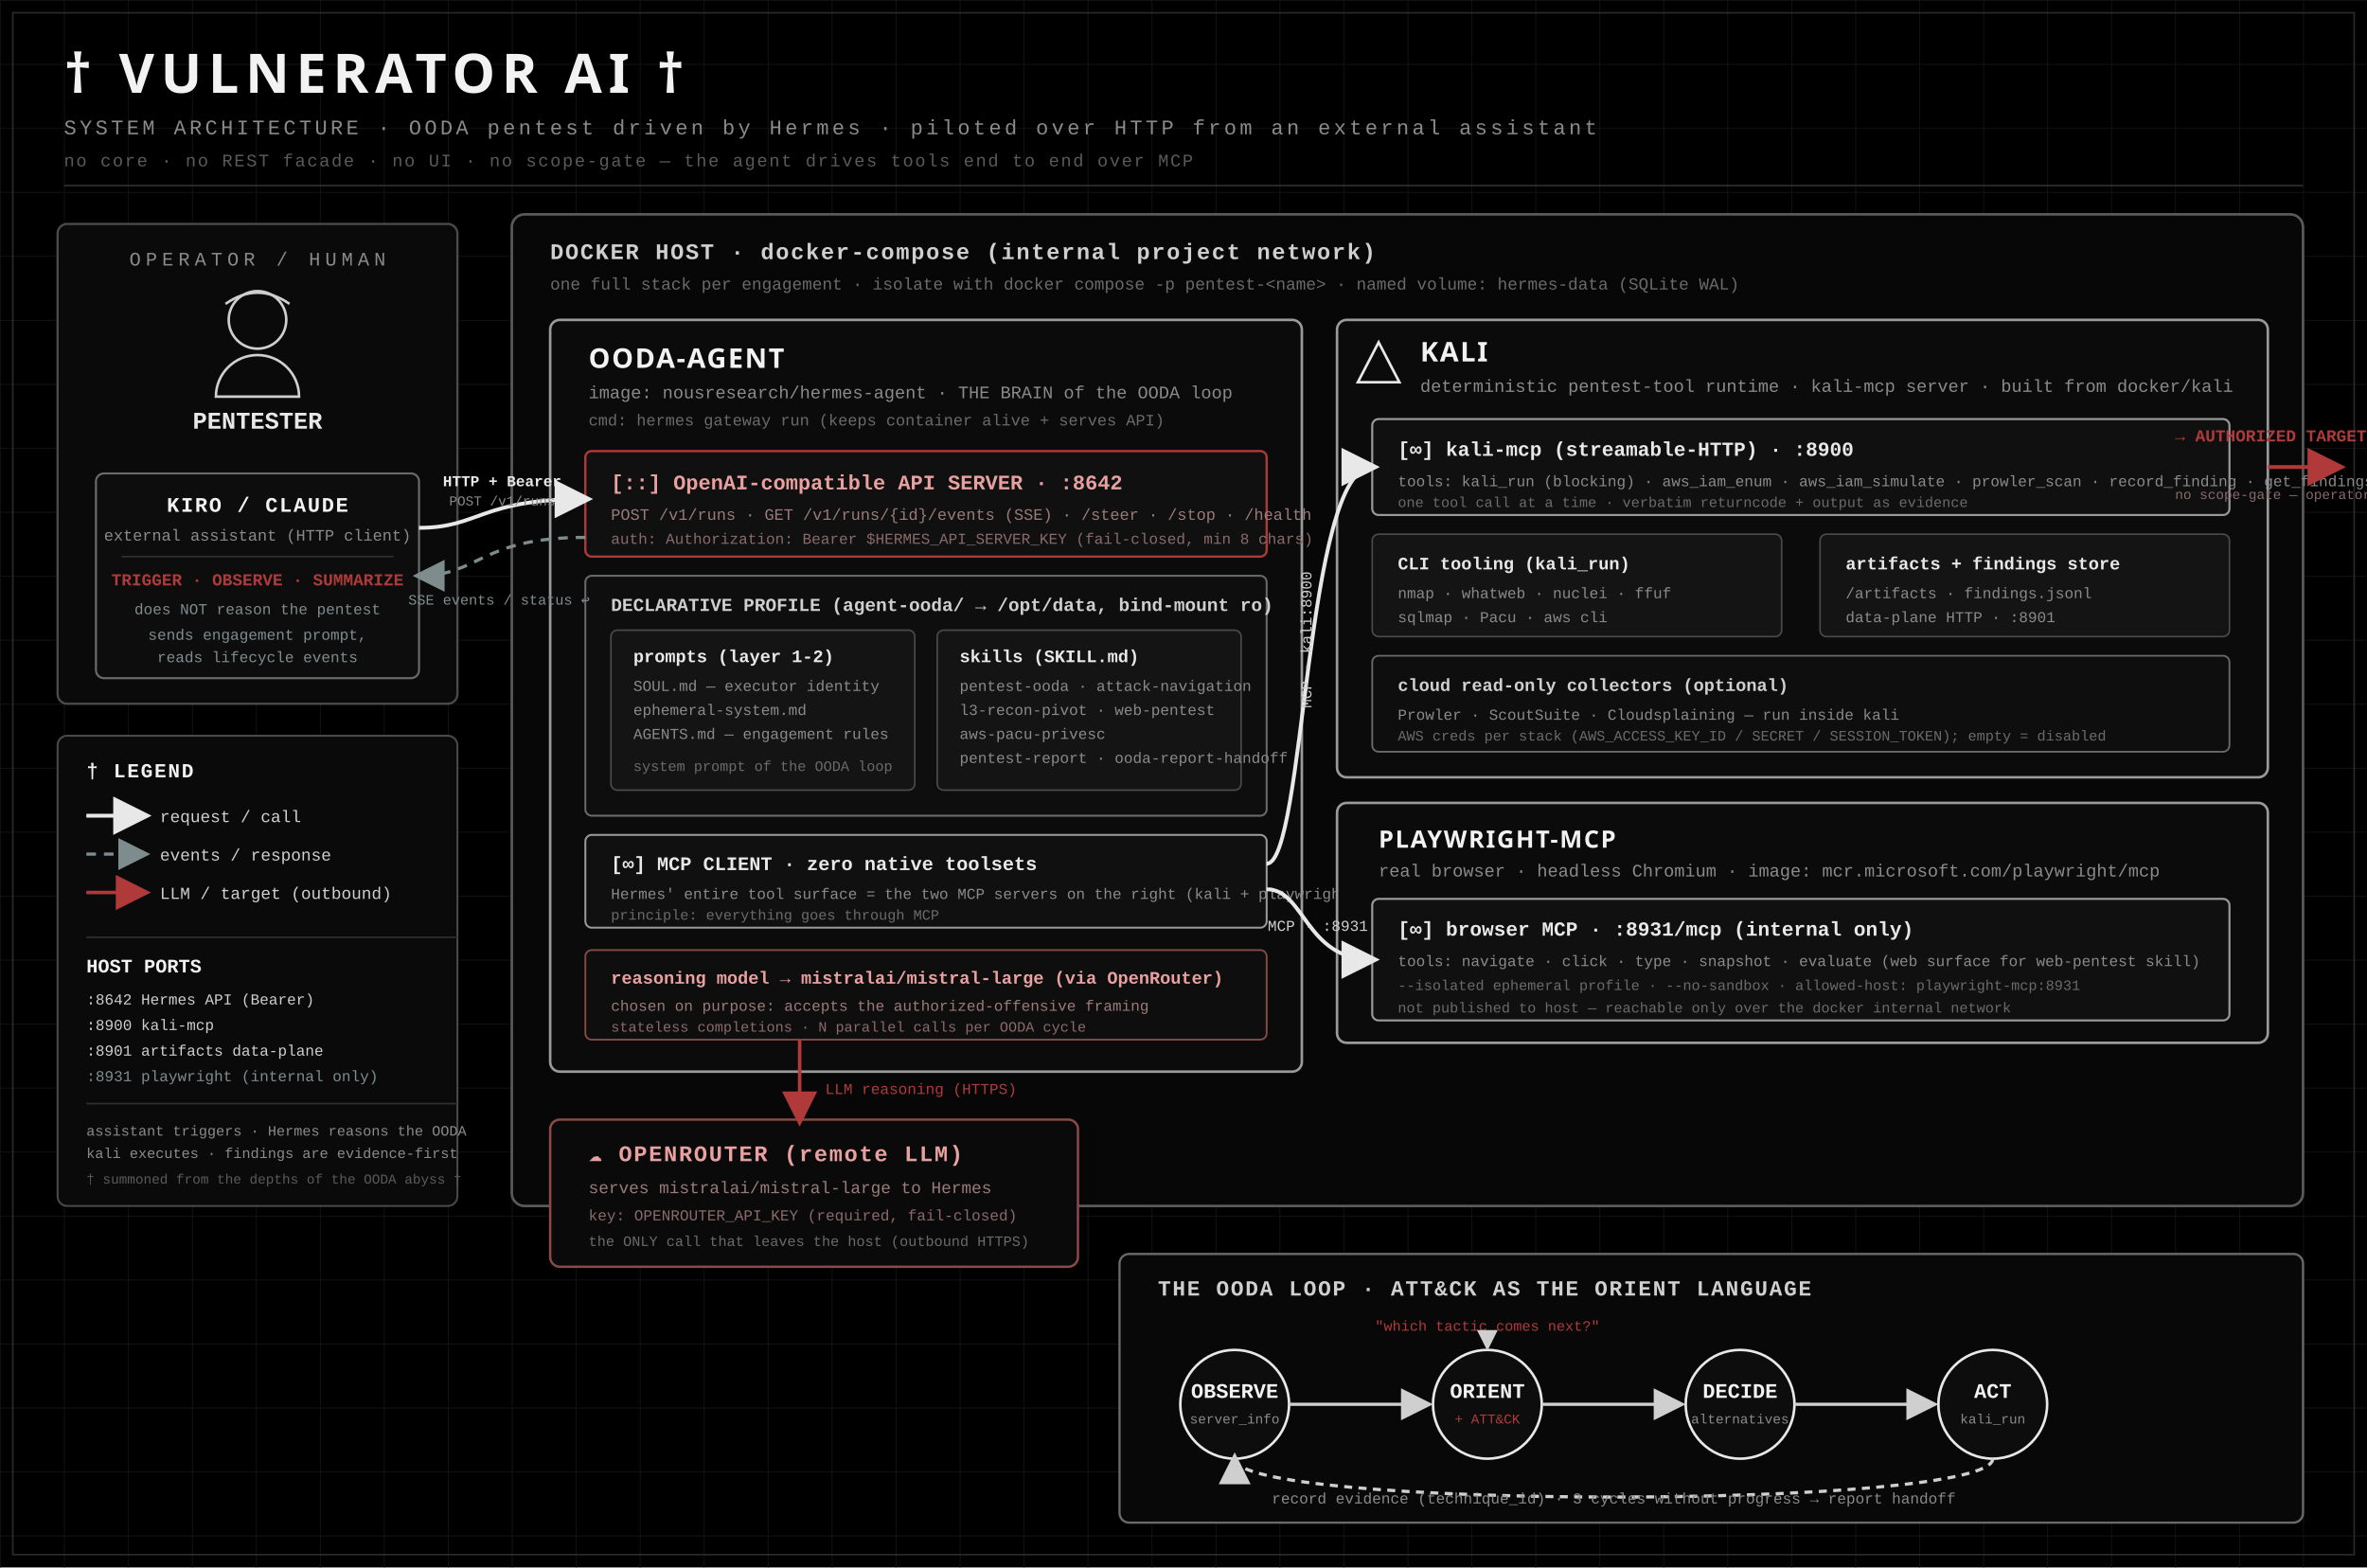
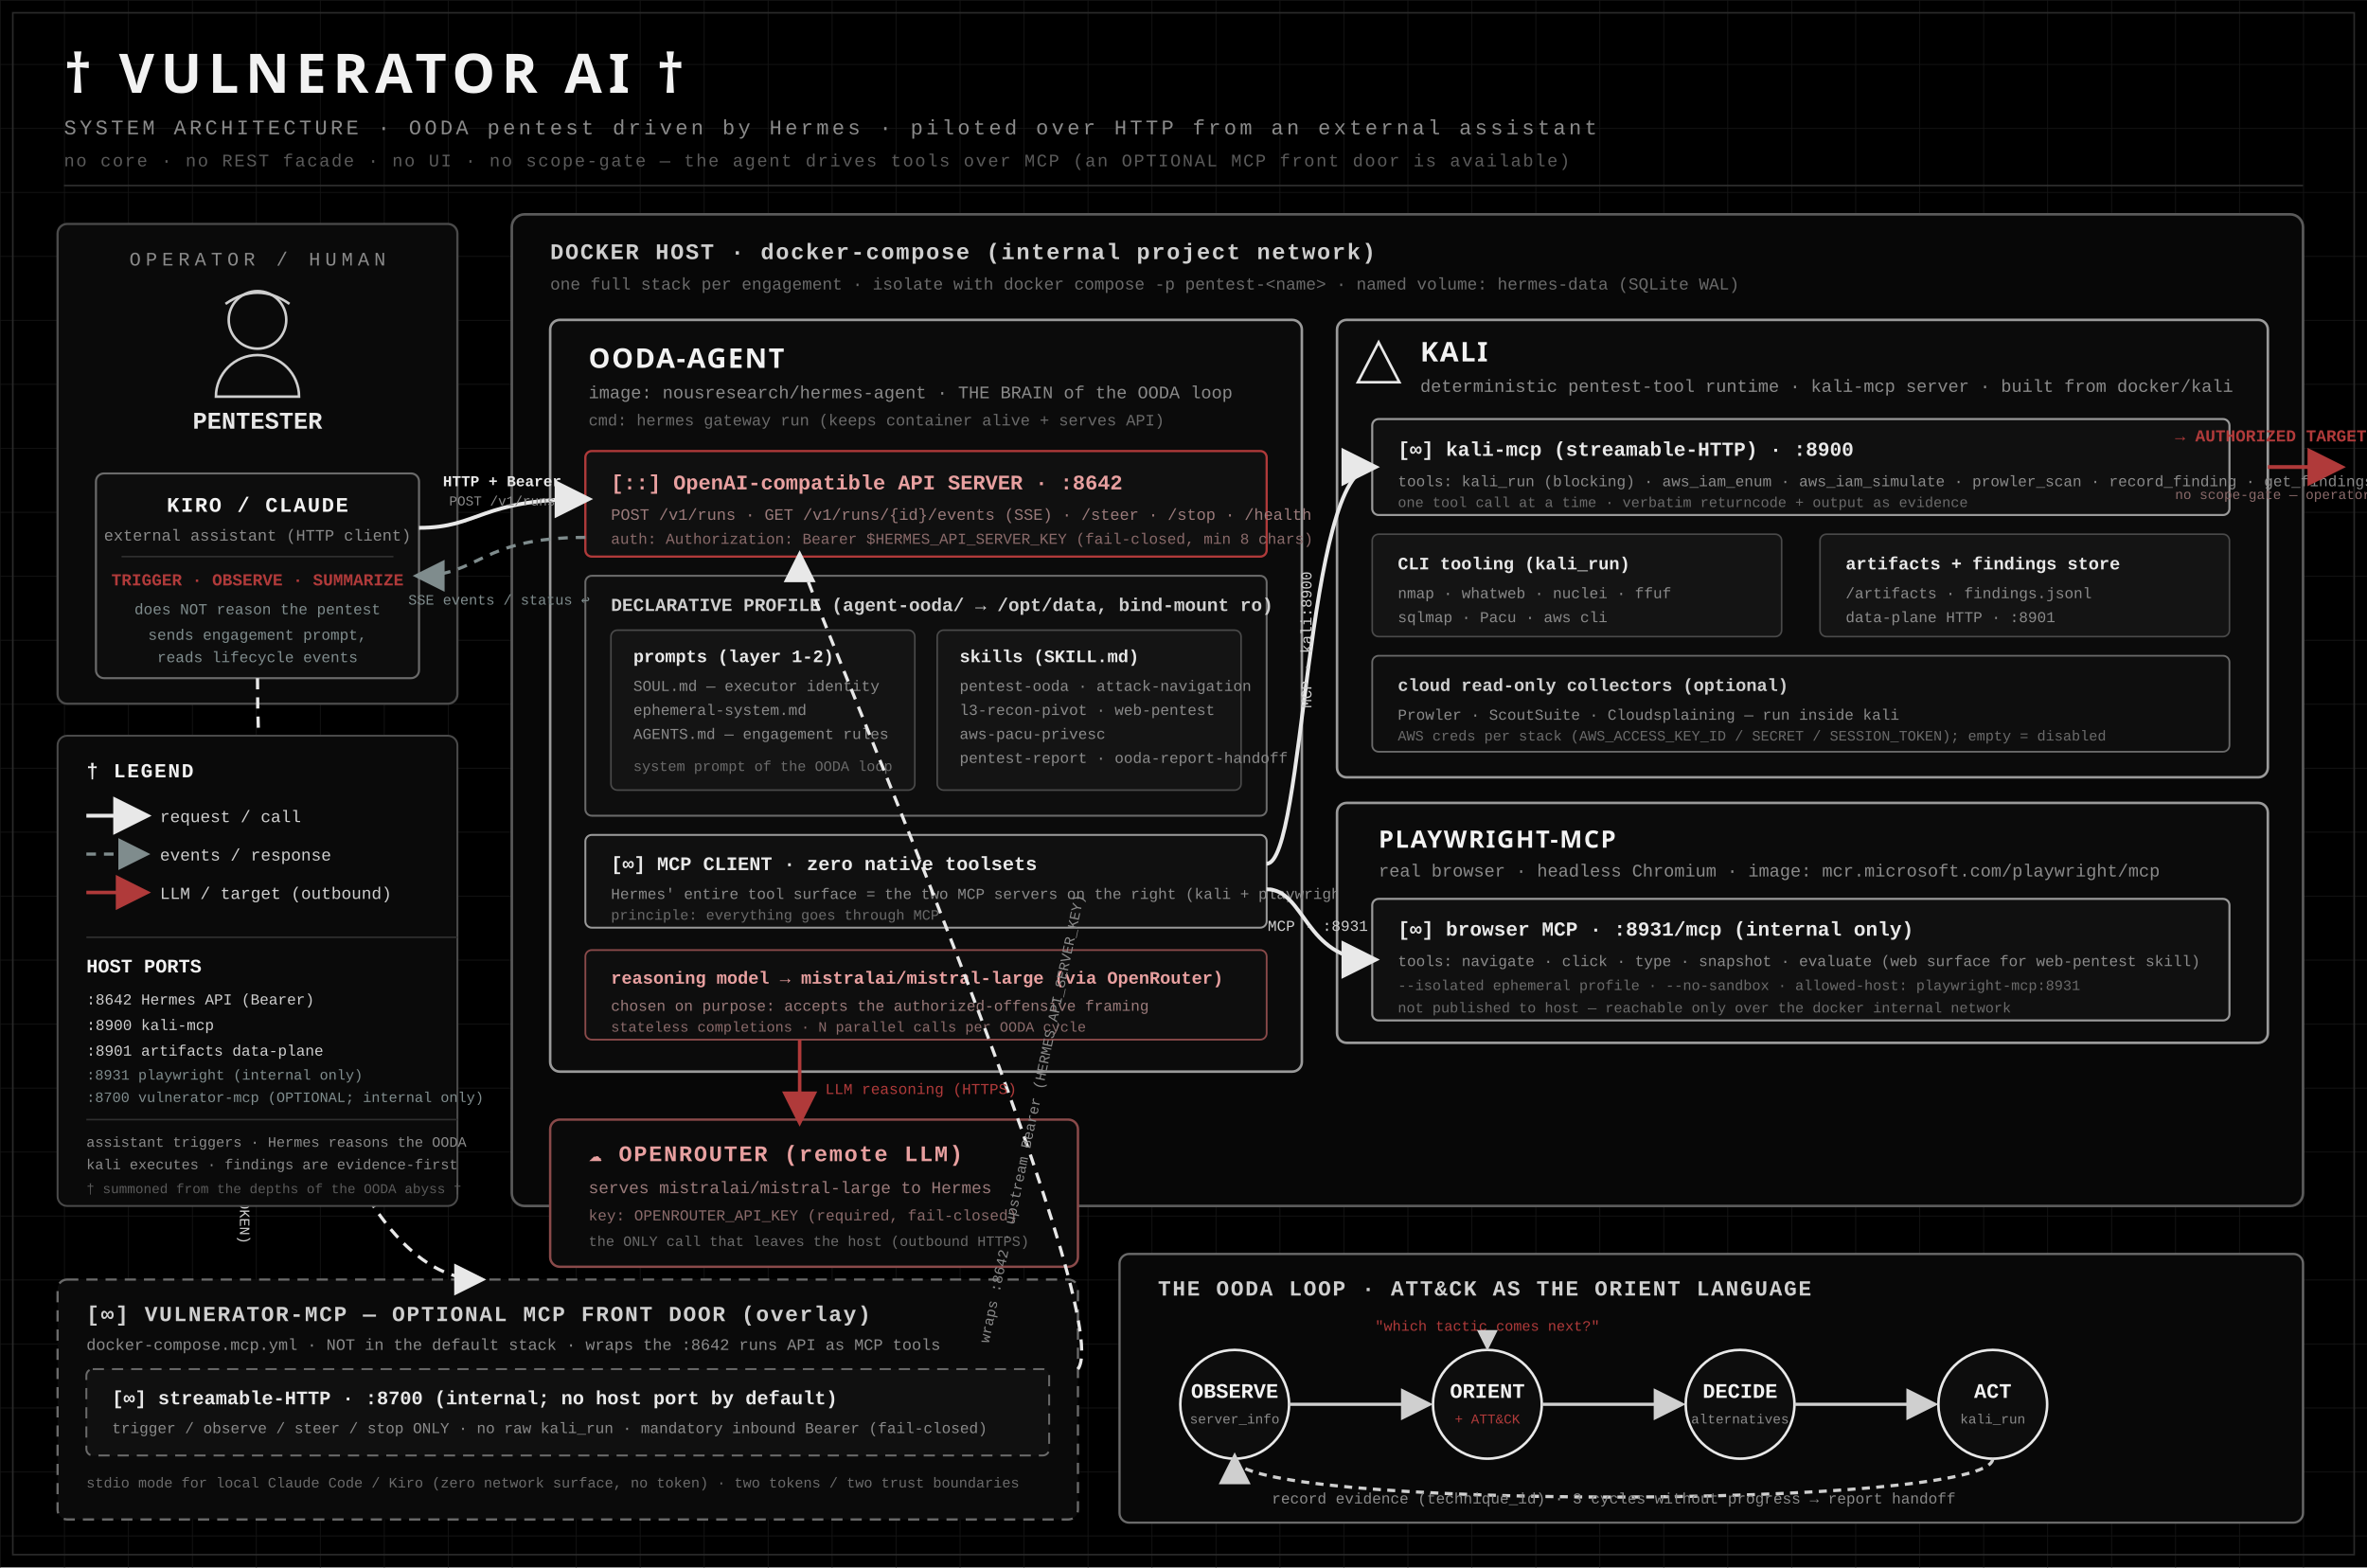
<svg xmlns="http://www.w3.org/2000/svg" width="1480" height="980" viewBox="0 0 1480 980" font-family="'Courier New', 'DejaVu Sans Mono', monospace">
  <defs>
    <marker id="aReq" markerWidth="12" markerHeight="12" refX="8" refY="5" orient="auto">
      <path d="M0,0 L10,5 L0,10 z" fill="#e8e8e8" />
    </marker>
    <marker id="aEvt" markerWidth="12" markerHeight="12" refX="8" refY="5" orient="auto">
      <path d="M0,0 L10,5 L0,10 z" fill="#7f8c8d" />
    </marker>
    <marker id="aLlm" markerWidth="12" markerHeight="12" refX="8" refY="5" orient="auto">
      <path d="M0,0 L10,5 L0,10 z" fill="#b03a3a" />
    </marker>
    <marker id="aLoop" markerWidth="12" markerHeight="12" refX="8" refY="5" orient="auto">
      <path d="M0,0 L10,5 L0,10 z" fill="#cfcfcf" />
    </marker>
    <marker id="aTgt" markerWidth="13" markerHeight="13" refX="8" refY="5" orient="auto">
      <path d="M0,0 L10,5 L0,10 z" fill="#b03a3a" />
    </marker>
    <filter id="glow" x="-40%" y="-40%" width="180%" height="180%">
      <feGaussianBlur stdDeviation="2.4" result="b" />
      <feMerge>
        <feMergeNode in="b" />
        <feMergeNode in="SourceGraphic" />
      </feMerge>
    </filter>
    <pattern id="grid" width="40" height="40" patternUnits="userSpaceOnUse">
      <path d="M40 0 H0 V40" fill="none" stroke="#141414" stroke-width="1" />
    </pattern>
    <linearGradient id="bone" x1="0" y1="0" x2="0" y2="1">
      <stop offset="0" stop-color="#f2f2f2" />
      <stop offset="1" stop-color="#bdbdbd" />
    </linearGradient>
  </defs>
  <rect width="1480" height="980" fill="#000000" />
  <rect width="1480" height="980" fill="url(#grid)" />
  <rect x="8" y="8" width="1464" height="964" fill="none" stroke="#2a2a2a" stroke-width="1" />
  <text x="40" y="58" fill="#f2f2f2" font-size="34" font-weight="700" letter-spacing="4" font-family="'Impact','Arial Black',sans-serif">† VULNERATOR AI †</text>
  <text x="40" y="84" fill="#8a8a8a" font-size="13" letter-spacing="2">
    SYSTEM ARCHITECTURE · OODA pentest driven by Hermes · piloted over HTTP from an external assistant</text>
  <text x="40" y="104" fill="#5a5a5a" font-size="11" letter-spacing="1">
-     no core · no REST facade · no UI · no scope-gate — the agent drives tools end to end over MCP</text>
+     no core · no REST facade · no UI · no scope-gate — the agent drives tools over MCP (an OPTIONAL MCP front door is available)</text>
  <line x1="40" y1="116" x2="1440" y2="116" stroke="#2f2f2f" stroke-width="1" />
  <rect x="36" y="140" width="250" height="300" rx="6" fill="#0a0a0a" stroke="#4a4a4a" stroke-width="1.4" />
  <text x="161" y="166" fill="#8a8a8a" font-size="12" text-anchor="middle" letter-spacing="3">OPERATOR / HUMAN</text>
  <g transform="translate(161,214)">
    <circle cx="0" cy="-14" r="18" fill="none" stroke="#cfcfcf" stroke-width="1.6" />
    <path d="M-26,34 a26,26 0 0 1 52,0 z" fill="none" stroke="#cfcfcf" stroke-width="1.6" />
    <path d="M-20,-24 q20,-14 40,0" fill="none" stroke="#cfcfcf" stroke-width="1.6" />
  </g>
  <text x="161" y="268" fill="#e8e8e8" font-size="15" font-weight="700" text-anchor="middle">PENTESTER</text>
  <rect x="60" y="296" width="202" height="128" rx="5" fill="#0d0d0d" stroke="#6a6a6a" stroke-width="1.3" />
  <text x="161" y="320" fill="#f2f2f2" font-size="13" font-weight="700" text-anchor="middle" letter-spacing="1">KIRO / CLAUDE</text>
  <text x="161" y="338" fill="#8a8a8a" font-size="10" text-anchor="middle">external assistant (HTTP client)</text>
  <line x1="76" y1="348" x2="246" y2="348" stroke="#2f2f2f" />
  <text x="161" y="366" fill="#b03a3a" font-size="10.5" text-anchor="middle" font-weight="700">TRIGGER · OBSERVE · SUMMARIZE</text>
  <text x="161" y="384" fill="#7f8c8d" font-size="9.5" text-anchor="middle">does NOT reason the pentest</text>
  <text x="161" y="400" fill="#7f8c8d" font-size="9.5" text-anchor="middle">sends engagement prompt,</text>
  <text x="161" y="414" fill="#7f8c8d" font-size="9.5" text-anchor="middle">reads lifecycle events</text>
  <rect x="320" y="134" width="1120" height="620" rx="8" fill="#070707" stroke="#5a5a5a" stroke-width="1.6" />
  <text x="344" y="162" fill="#cfcfcf" font-size="14" font-weight="700" letter-spacing="1">DOCKER HOST · docker-compose (internal project network)</text>
  <text x="344" y="181" fill="#6a6a6a" font-size="10.5">one full stack per engagement · isolate with  docker compose -p pentest-&lt;name&gt;  · named volume: hermes-data (SQLite WAL)</text>
  <rect x="344" y="200" width="470" height="470" rx="6" fill="#0b0b0b" stroke="#9a9a9a" stroke-width="1.6" />
  <text x="368" y="230" fill="#f2f2f2" font-size="17" font-weight="700" letter-spacing="1" font-family="'Impact','Arial Black',sans-serif">OODA-AGENT</text>
  <text x="368" y="249" fill="#8a8a8a" font-size="11">image: nousresearch/hermes-agent · THE BRAIN of the OODA loop</text>
  <text x="368" y="266" fill="#6a6a6a" font-size="10">cmd: hermes gateway run (keeps container alive + serves API)</text>
  <rect x="366" y="282" width="426" height="66" rx="4" fill="#101010" stroke="#b03a3a" stroke-width="1.4" />
  <text x="382" y="306" fill="#e8a0a0" font-size="13" font-weight="700">[::] OpenAI-compatible API SERVER · :8642</text>
  <text x="382" y="325" fill="#9a7a7a" font-size="10">POST /v1/runs · GET /v1/runs/{id}/events (SSE) · /steer · /stop · /health</text>
  <text x="382" y="340" fill="#8a6a6a" font-size="9.5">auth: Authorization: Bearer $HERMES_API_SERVER_KEY (fail-closed, min 8 chars)</text>
  <rect x="366" y="360" width="426" height="150" rx="4" fill="#0e0e0e" stroke="#6a6a6a" stroke-width="1.2" />
  <text x="382" y="382" fill="#cfcfcf" font-size="11.5" font-weight="700">DECLARATIVE PROFILE  (agent-ooda/ → /opt/data, bind-mount ro)</text>
  <rect x="382" y="394" width="190" height="100" rx="4" fill="#141414" stroke="#4a4a4a" />
  <text x="396" y="414" fill="#e8e8e8" font-size="11" font-weight="700">prompts (layer 1-2)</text>
  <text x="396" y="432" fill="#8a8a8a" font-size="9.5">SOUL.md — executor identity</text>
  <text x="396" y="447" fill="#8a8a8a" font-size="9.5">ephemeral-system.md</text>
  <text x="396" y="462" fill="#8a8a8a" font-size="9.5">AGENTS.md — engagement rules</text>
  <text x="396" y="482" fill="#6a6a6a" font-size="9">system prompt of the OODA loop</text>
  <rect x="586" y="394" width="190" height="100" rx="4" fill="#141414" stroke="#4a4a4a" />
  <text x="600" y="414" fill="#e8e8e8" font-size="11" font-weight="700">skills (SKILL.md)</text>
  <text x="600" y="432" fill="#8a8a8a" font-size="9.5">pentest-ooda · attack-navigation</text>
  <text x="600" y="447" fill="#8a8a8a" font-size="9.5">l3-recon-pivot · web-pentest</text>
  <text x="600" y="462" fill="#8a8a8a" font-size="9.5">aws-pacu-privesc</text>
  <text x="600" y="477" fill="#8a8a8a" font-size="9.5">pentest-report · ooda-report-handoff</text>
  <rect x="366" y="522" width="426" height="58" rx="4" fill="#101010" stroke="#9a9a9a" stroke-width="1.2" />
  <text x="382" y="544" fill="#e8e8e8" font-size="12" font-weight="700">[∞] MCP CLIENT · zero native toolsets</text>
  <text x="382" y="562" fill="#8a8a8a" font-size="9.5">Hermes' entire tool surface = the two MCP servers on the right (kali + playwright)</text>
  <text x="382" y="575" fill="#6a6a6a" font-size="9">principle: everything goes through MCP</text>
  <rect x="366" y="594" width="426" height="56" rx="4" fill="#0e0e0e" stroke="#8a4a4a" stroke-width="1.1" />
  <text x="382" y="615" fill="#e8a0a0" font-size="11" font-weight="700">reasoning model → mistralai/mistral-large (via OpenRouter)</text>
  <text x="382" y="632" fill="#9a7a7a" font-size="9.5">chosen on purpose: accepts the authorized-offensive framing</text>
  <text x="382" y="645" fill="#8a6a6a" font-size="9">stateless completions · N parallel calls per OODA cycle</text>
  <rect x="836" y="200" width="582" height="286" rx="6" fill="#0b0b0b" stroke="#9a9a9a" stroke-width="1.6" />
  <g transform="translate(862,228)">
    <path d="M-13,11 L0,-14 L13,11 z" fill="none" stroke="#e8e8e8" stroke-width="1.6" />
  </g>
  <text x="888" y="226" fill="#f2f2f2" font-size="17" font-weight="700" letter-spacing="1" font-family="'Impact','Arial Black',sans-serif">KALI</text>
  <text x="888" y="245" fill="#8a8a8a" font-size="11">deterministic pentest-tool runtime · kali-mcp server · built from docker/kali</text>
  <rect x="858" y="262" width="536" height="60" rx="4" fill="#101010" stroke="#9a9a9a" stroke-width="1.3" />
  <text x="874" y="285" fill="#e8e8e8" font-size="12.5" font-weight="700">[∞] kali-mcp (streamable-HTTP) · :8900</text>
  <text x="874" y="304" fill="#8a8a8a" font-size="9.5">tools: kali_run (blocking) · aws_iam_enum · aws_iam_simulate · prowler_scan · record_finding · get_findings</text>
  <text x="874" y="317" fill="#6a6a6a" font-size="9">one tool call at a time · verbatim returncode + output as evidence</text>
  <rect x="858" y="334" width="256" height="64" rx="4" fill="#141414" stroke="#4a4a4a" />
  <text x="874" y="356" fill="#e8e8e8" font-size="11" font-weight="700">CLI tooling (kali_run)</text>
  <text x="874" y="374" fill="#8a8a8a" font-size="9.5">nmap · whatweb · nuclei · ffuf</text>
  <text x="874" y="389" fill="#8a8a8a" font-size="9.5">sqlmap · Pacu · aws cli</text>
  <rect x="1138" y="334" width="256" height="64" rx="4" fill="#141414" stroke="#4a4a4a" />
  <text x="1154" y="356" fill="#e8e8e8" font-size="11" font-weight="700">artifacts + findings store</text>
  <text x="1154" y="374" fill="#8a8a8a" font-size="9.5">/artifacts · findings.jsonl</text>
  <text x="1154" y="389" fill="#8a8a8a" font-size="9.5">data-plane HTTP · :8901</text>
  <rect x="858" y="410" width="536" height="60" rx="4" fill="#0e0e0e" stroke="#6a6a6a" stroke-width="1.1" />
  <text x="874" y="432" fill="#cfcfcf" font-size="11" font-weight="700">cloud read-only collectors (optional)</text>
  <text x="874" y="450" fill="#8a8a8a" font-size="9.5">Prowler · ScoutSuite · Cloudsplaining — run inside kali</text>
  <text x="874" y="463" fill="#6a6a6a" font-size="9">AWS creds per stack (AWS_ACCESS_KEY_ID / SECRET / SESSION_TOKEN); empty = disabled</text>
  <rect x="836" y="502" width="582" height="150" rx="6" fill="#0b0b0b" stroke="#9a9a9a" stroke-width="1.6" />
  <text x="862" y="530" fill="#f2f2f2" font-size="15" font-weight="700" letter-spacing="1" font-family="'Impact','Arial Black',sans-serif">PLAYWRIGHT-MCP</text>
  <text x="862" y="548" fill="#8a8a8a" font-size="11">real browser · headless Chromium · image: mcr.microsoft.com/playwright/mcp</text>
  <rect x="858" y="562" width="536" height="76" rx="4" fill="#101010" stroke="#9a9a9a" stroke-width="1.3" />
  <text x="874" y="585" fill="#e8e8e8" font-size="12.5" font-weight="700">[∞] browser MCP · :8931/mcp (internal only)</text>
  <text x="874" y="604" fill="#8a8a8a" font-size="9.5">tools: navigate · click · type · snapshot · evaluate (web surface for web-pentest skill)</text>
  <text x="874" y="619" fill="#6a6a6a" font-size="9">--isolated ephemeral profile · --no-sandbox · allowed-host: playwright-mcp:8931</text>
  <text x="874" y="633" fill="#6a6a6a" font-size="9">not published to host — reachable only over the docker internal network</text>
  <rect x="344" y="700" width="330" height="92" rx="6" fill="#0a0a0a" stroke="#8a4a4a" stroke-width="1.5" />
  <text x="368" y="726" fill="#e8a0a0" font-size="14" font-weight="700" letter-spacing="1">☁ OPENROUTER (remote LLM)</text>
  <text x="368" y="746" fill="#9a7a7a" font-size="10.5">serves mistralai/mistral-large to Hermes</text>
  <text x="368" y="763" fill="#8a6a6a" font-size="9.5">key: OPENROUTER_API_KEY (required, fail-closed)</text>
  <text x="368" y="779" fill="#6a6a6a" font-size="9">the ONLY call that leaves the host (outbound HTTPS)</text>
  <rect x="700" y="784" width="740" height="168" rx="6" fill="#080808" stroke="#6a6a6a" stroke-width="1.4" />
  <text x="724" y="810" fill="#cfcfcf" font-size="13.5" font-weight="700" letter-spacing="1">THE OODA LOOP · ATT&amp;CK AS THE ORIENT LANGUAGE</text>
  <g transform="translate(772,878)">
    <circle r="34" fill="#0d0d0d" stroke="#e8e8e8" stroke-width="1.6" />
    <text x="0" y="-4" font-size="13" font-weight="700" fill="#f2f2f2" text-anchor="middle">OBSERVE</text>
    <text x="0" y="12" font-size="8.5" fill="#8a8a8a" text-anchor="middle">server_info</text>
  </g>
  <g transform="translate(930,878)">
    <circle r="34" fill="#0d0d0d" stroke="#e8e8e8" stroke-width="1.6" />
    <text x="0" y="-4" font-size="13" font-weight="700" fill="#f2f2f2" text-anchor="middle">ORIENT</text>
    <text x="0" y="12" font-size="8.5" fill="#b03a3a" text-anchor="middle">+ ATT&amp;CK</text>
  </g>
  <g transform="translate(1088,878)">
    <circle r="34" fill="#0d0d0d" stroke="#e8e8e8" stroke-width="1.6" />
    <text x="0" y="-4" font-size="13" font-weight="700" fill="#f2f2f2" text-anchor="middle">DECIDE</text>
    <text x="0" y="12" font-size="8.5" fill="#8a8a8a" text-anchor="middle">alternatives</text>
  </g>
  <g transform="translate(1246,878)">
    <circle r="34" fill="#0d0d0d" stroke="#e8e8e8" stroke-width="1.6" />
    <text x="0" y="-4" font-size="13" font-weight="700" fill="#f2f2f2" text-anchor="middle">ACT</text>
    <text x="0" y="12" font-size="8.5" fill="#8a8a8a" text-anchor="middle">kali_run</text>
  </g>
  <path d="M806,878 L892,878" fill="none" stroke="#cfcfcf" stroke-width="2" marker-end="url(#aLoop)" />
  <path d="M964,878 L1050,878" fill="none" stroke="#cfcfcf" stroke-width="2" marker-end="url(#aLoop)" />
  <path d="M1122,878 L1208,878" fill="none" stroke="#cfcfcf" stroke-width="2" marker-end="url(#aLoop)" />
  <path d="M1246,912 C1246,944 772,944 772,912" fill="none" stroke="#cfcfcf" stroke-width="2" stroke-dasharray="5 4" marker-end="url(#aLoop)" />
  <text x="1009" y="940" fill="#8a8a8a" font-size="9.5" text-anchor="middle">record evidence (technique_id) · 3 cycles without progress → report handoff</text>
  <text x="930" y="832" fill="#b03a3a" font-size="9" text-anchor="middle">"which tactic comes next?"</text>
  <path d="M930,836 L930,842" fill="none" stroke="#b03a3a" stroke-width="1.3" marker-end="url(#aLoop)" />
+   <rect x="36" y="800" width="638" height="150" rx="6" fill="#0a0a0a" stroke="#6a6a6a" stroke-width="1.4" stroke-dasharray="7 5" />
+   <text x="54" y="826" fill="#cfcfcf" font-size="13.5" font-weight="700" letter-spacing="1">[∞] VULNERATOR-MCP — OPTIONAL MCP FRONT DOOR (overlay)</text>
+   <text x="54" y="844" fill="#8a8a8a" font-size="10">docker-compose.mcp.yml · NOT in the default stack · wraps the :8642 runs API as MCP tools</text>
+   <rect x="54" y="856" width="602" height="54" rx="4" fill="#101010" stroke="#6a6a6a" stroke-width="1.2" stroke-dasharray="7 5" />
+   <text x="70" y="878" fill="#e8e8e8" font-size="12" font-weight="700">[∞] streamable-HTTP · :8700 (internal; no host port by default)</text>
+   <text x="70" y="896" fill="#8a8a8a" font-size="9.5">trigger / observe / steer / stop ONLY · no raw kali_run · mandatory inbound Bearer (fail-closed)</text>
+   <text x="54" y="930" fill="#6a6a6a" font-size="9">stdio mode for local Claude Code / Kiro (zero network surface, no token) · two tokens / two trust boundaries</text>
+   <path d="M161,424 C161,620 220,800 300,800" fill="none" stroke="#e8e8e8" stroke-width="2" stroke-dasharray="7 5" marker-end="url(#aReq)" />
+   <text x="150" y="640" fill="#cfcfcf" font-size="9" text-anchor="middle" transform="rotate(90 150 640)">MCP · inbound Bearer (VULNERATOR_MCP_INBOUND_TOKEN)</text>
+   <path d="M674,856 C700,820 500,360 500,348" fill="none" stroke="#e8e8e8" stroke-width="2" stroke-dasharray="7 5" marker-end="url(#aReq)" />
+   <text x="648" y="700" fill="#8a8a8a" font-size="9" text-anchor="middle" transform="rotate(-78 648 700)">wraps :8642 · upstream Bearer (HERMES_API_SERVER_KEY)</text>
  <path d="M262,330 C300,330 300,312 366,312" fill="none" stroke="#e8e8e8" stroke-width="2.4" marker-end="url(#aReq)" />
  <text x="314" y="304" fill="#e8e8e8" font-size="9.5" text-anchor="middle" font-weight="700">HTTP + Bearer</text>
  <text x="314" y="316" fill="#8a8a8a" font-size="8.5" text-anchor="middle">POST /v1/runs</text>
  <path d="M366,336 C300,336 300,360 262,360" fill="none" stroke="#7f8c8d" stroke-width="2" stroke-dasharray="6 5" marker-end="url(#aEvt)" />
  <text x="312" y="378" fill="#7f8c8d" font-size="9" text-anchor="middle">SSE events / status ↩</text>
  <path d="M792,540 C816,540 816,292 858,292" fill="none" stroke="#e8e8e8" stroke-width="2.4" marker-end="url(#aReq)" />
  <text x="820" y="400" fill="#cfcfcf" font-size="9.5" text-anchor="middle" transform="rotate(-90 820 400)">MCP · kali:8900</text>
  <path d="M792,556 C816,556 816,600 858,600" fill="none" stroke="#e8e8e8" stroke-width="2.4" marker-end="url(#aReq)" />
  <text x="824" y="582" fill="#cfcfcf" font-size="9.5" text-anchor="middle">MCP · :8931</text>
  <path d="M500,650 C500,676 500,686 500,700" fill="none" stroke="#b03a3a" stroke-width="2.2" marker-end="url(#aLlm)" />
  <text x="516" y="684" fill="#b03a3a" font-size="9.5" text-anchor="start">LLM reasoning (HTTPS)</text>
  <path d="M1418,292 C1440,292 1440,292 1462,292" fill="none" stroke="#b03a3a" stroke-width="2.4" marker-end="url(#aTgt)" />
  <text x="1360" y="276" fill="#b03a3a" font-size="10.5" text-anchor="start" font-weight="700">→ AUTHORIZED TARGET</text>
  <text x="1360" y="312" fill="#8a6a6a" font-size="8.5" text-anchor="start">no scope-gate — operator owns it</text>
  <rect x="36" y="460" width="250" height="294" rx="6" fill="#0a0a0a" stroke="#4a4a4a" stroke-width="1.2" />
  <text x="54" y="486" fill="#f2f2f2" font-size="12.5" font-weight="700" letter-spacing="1">† LEGEND</text>
  <line x1="54" y1="510" x2="90" y2="510" stroke="#e8e8e8" stroke-width="2.4" marker-end="url(#aReq)" />
  <text x="100" y="514" fill="#cfcfcf" font-size="10.5">request / call</text>
  <line x1="54" y1="534" x2="90" y2="534" stroke="#7f8c8d" stroke-width="2" stroke-dasharray="6 5" marker-end="url(#aEvt)" />
  <text x="100" y="538" fill="#cfcfcf" font-size="10.5">events / response</text>
  <line x1="54" y1="558" x2="90" y2="558" stroke="#b03a3a" stroke-width="2.2" marker-end="url(#aLlm)" />
  <text x="100" y="562" fill="#cfcfcf" font-size="10.5">LLM / target (outbound)</text>
  <line x1="54" y1="586" x2="286" y2="586" stroke="#2f2f2f" />
  <text x="54" y="608" fill="#f2f2f2" font-size="12" font-weight="700">HOST PORTS</text>
  <text x="54" y="628" fill="#cfcfcf" font-size="9.5">:8642  Hermes API (Bearer)</text>
  <text x="54" y="644" fill="#cfcfcf" font-size="9.5">:8900  kali-mcp</text>
  <text x="54" y="660" fill="#cfcfcf" font-size="9.5">:8901  artifacts data-plane</text>
-   <text x="54" y="676" fill="#7f8c8d" font-size="9.5">:8931  playwright (internal only)</text>
-   <line x1="54" y1="690" x2="286" y2="690" stroke="#2f2f2f" />
-   <text x="54" y="710" fill="#8a8a8a" font-size="9">assistant triggers · Hermes reasons the OODA</text>
-   <text x="54" y="724" fill="#8a8a8a" font-size="9">kali executes · findings are evidence-first</text>
-   <text x="54" y="740" fill="#5a5a5a" font-size="8.5">† summoned from the depths of the OODA abyss †</text>
+   <text x="54" y="675" fill="#7f8c8d" font-size="9">:8931  playwright (internal only)</text>
+   <text x="54" y="689" fill="#7f8c8d" font-size="9">:8700  vulnerator-mcp (OPTIONAL; internal only)</text>
+   <line x1="54" y1="700" x2="286" y2="700" stroke="#2f2f2f" />
+   <text x="54" y="717" fill="#8a8a8a" font-size="9">assistant triggers · Hermes reasons the OODA</text>
+   <text x="54" y="731" fill="#8a8a8a" font-size="9">kali executes · findings are evidence-first</text>
+   <text x="54" y="746" fill="#5a5a5a" font-size="8.5">† summoned from the depths of the OODA abyss †</text>
</svg>
